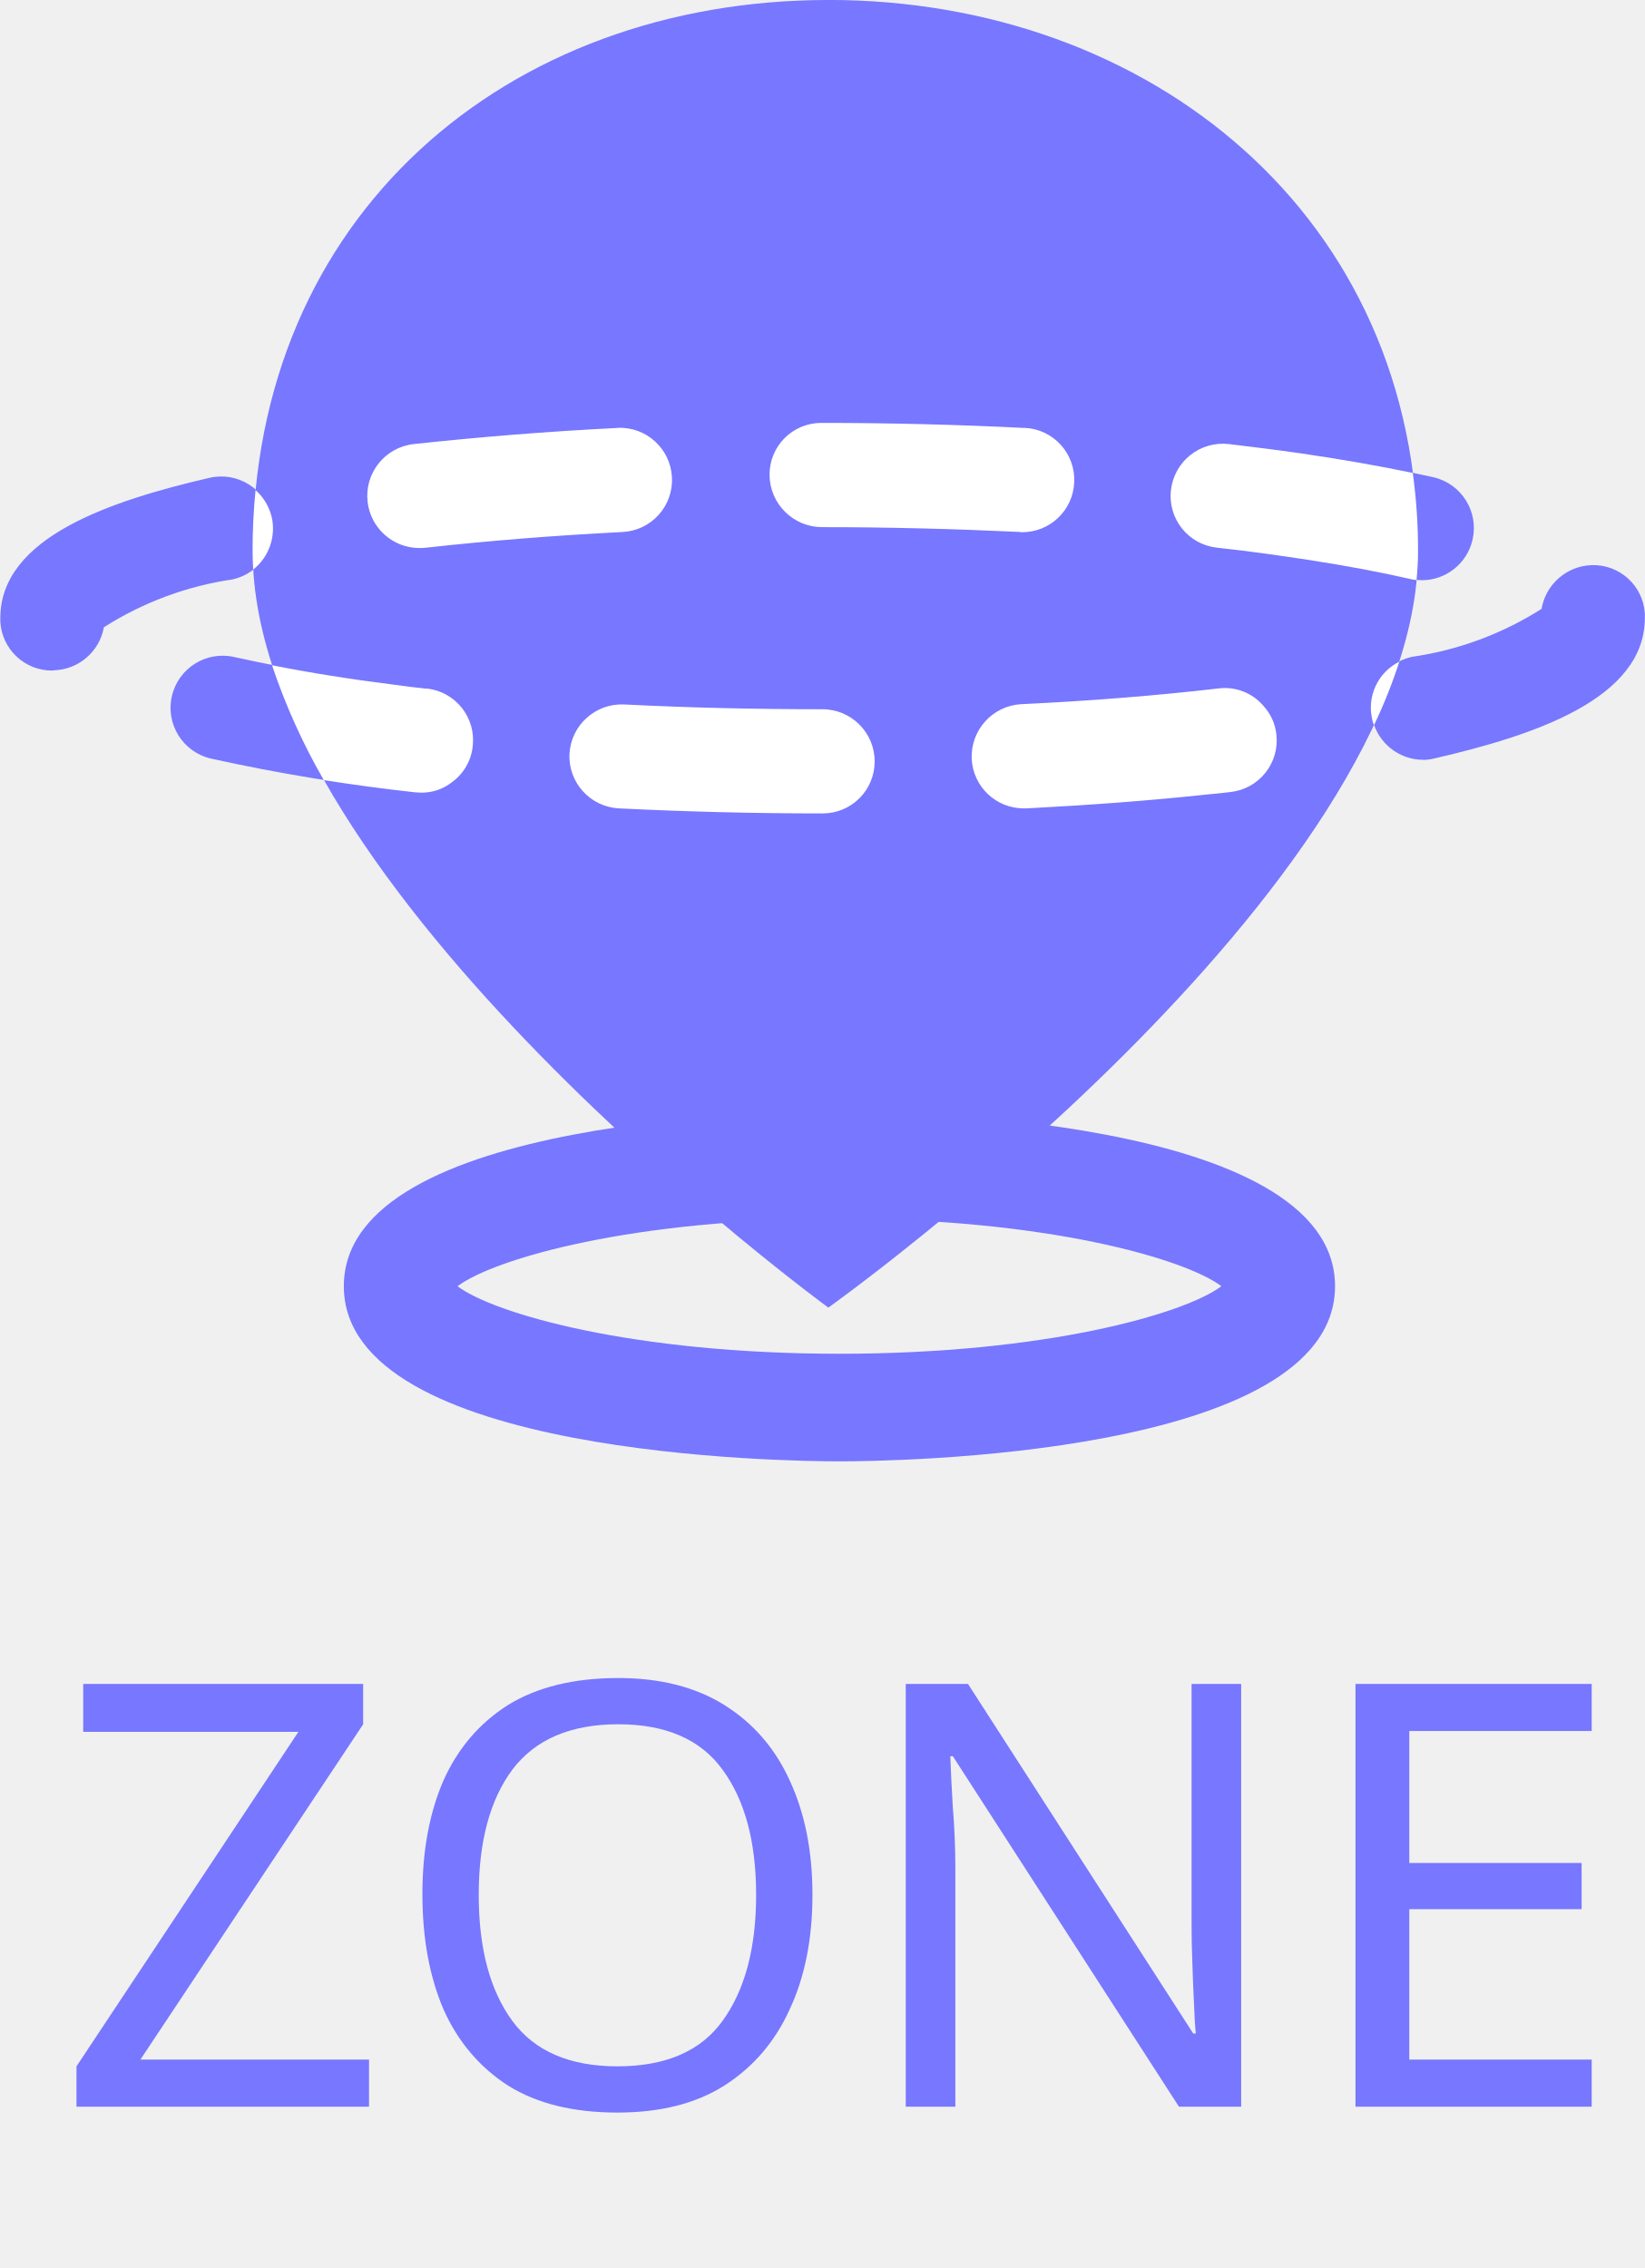
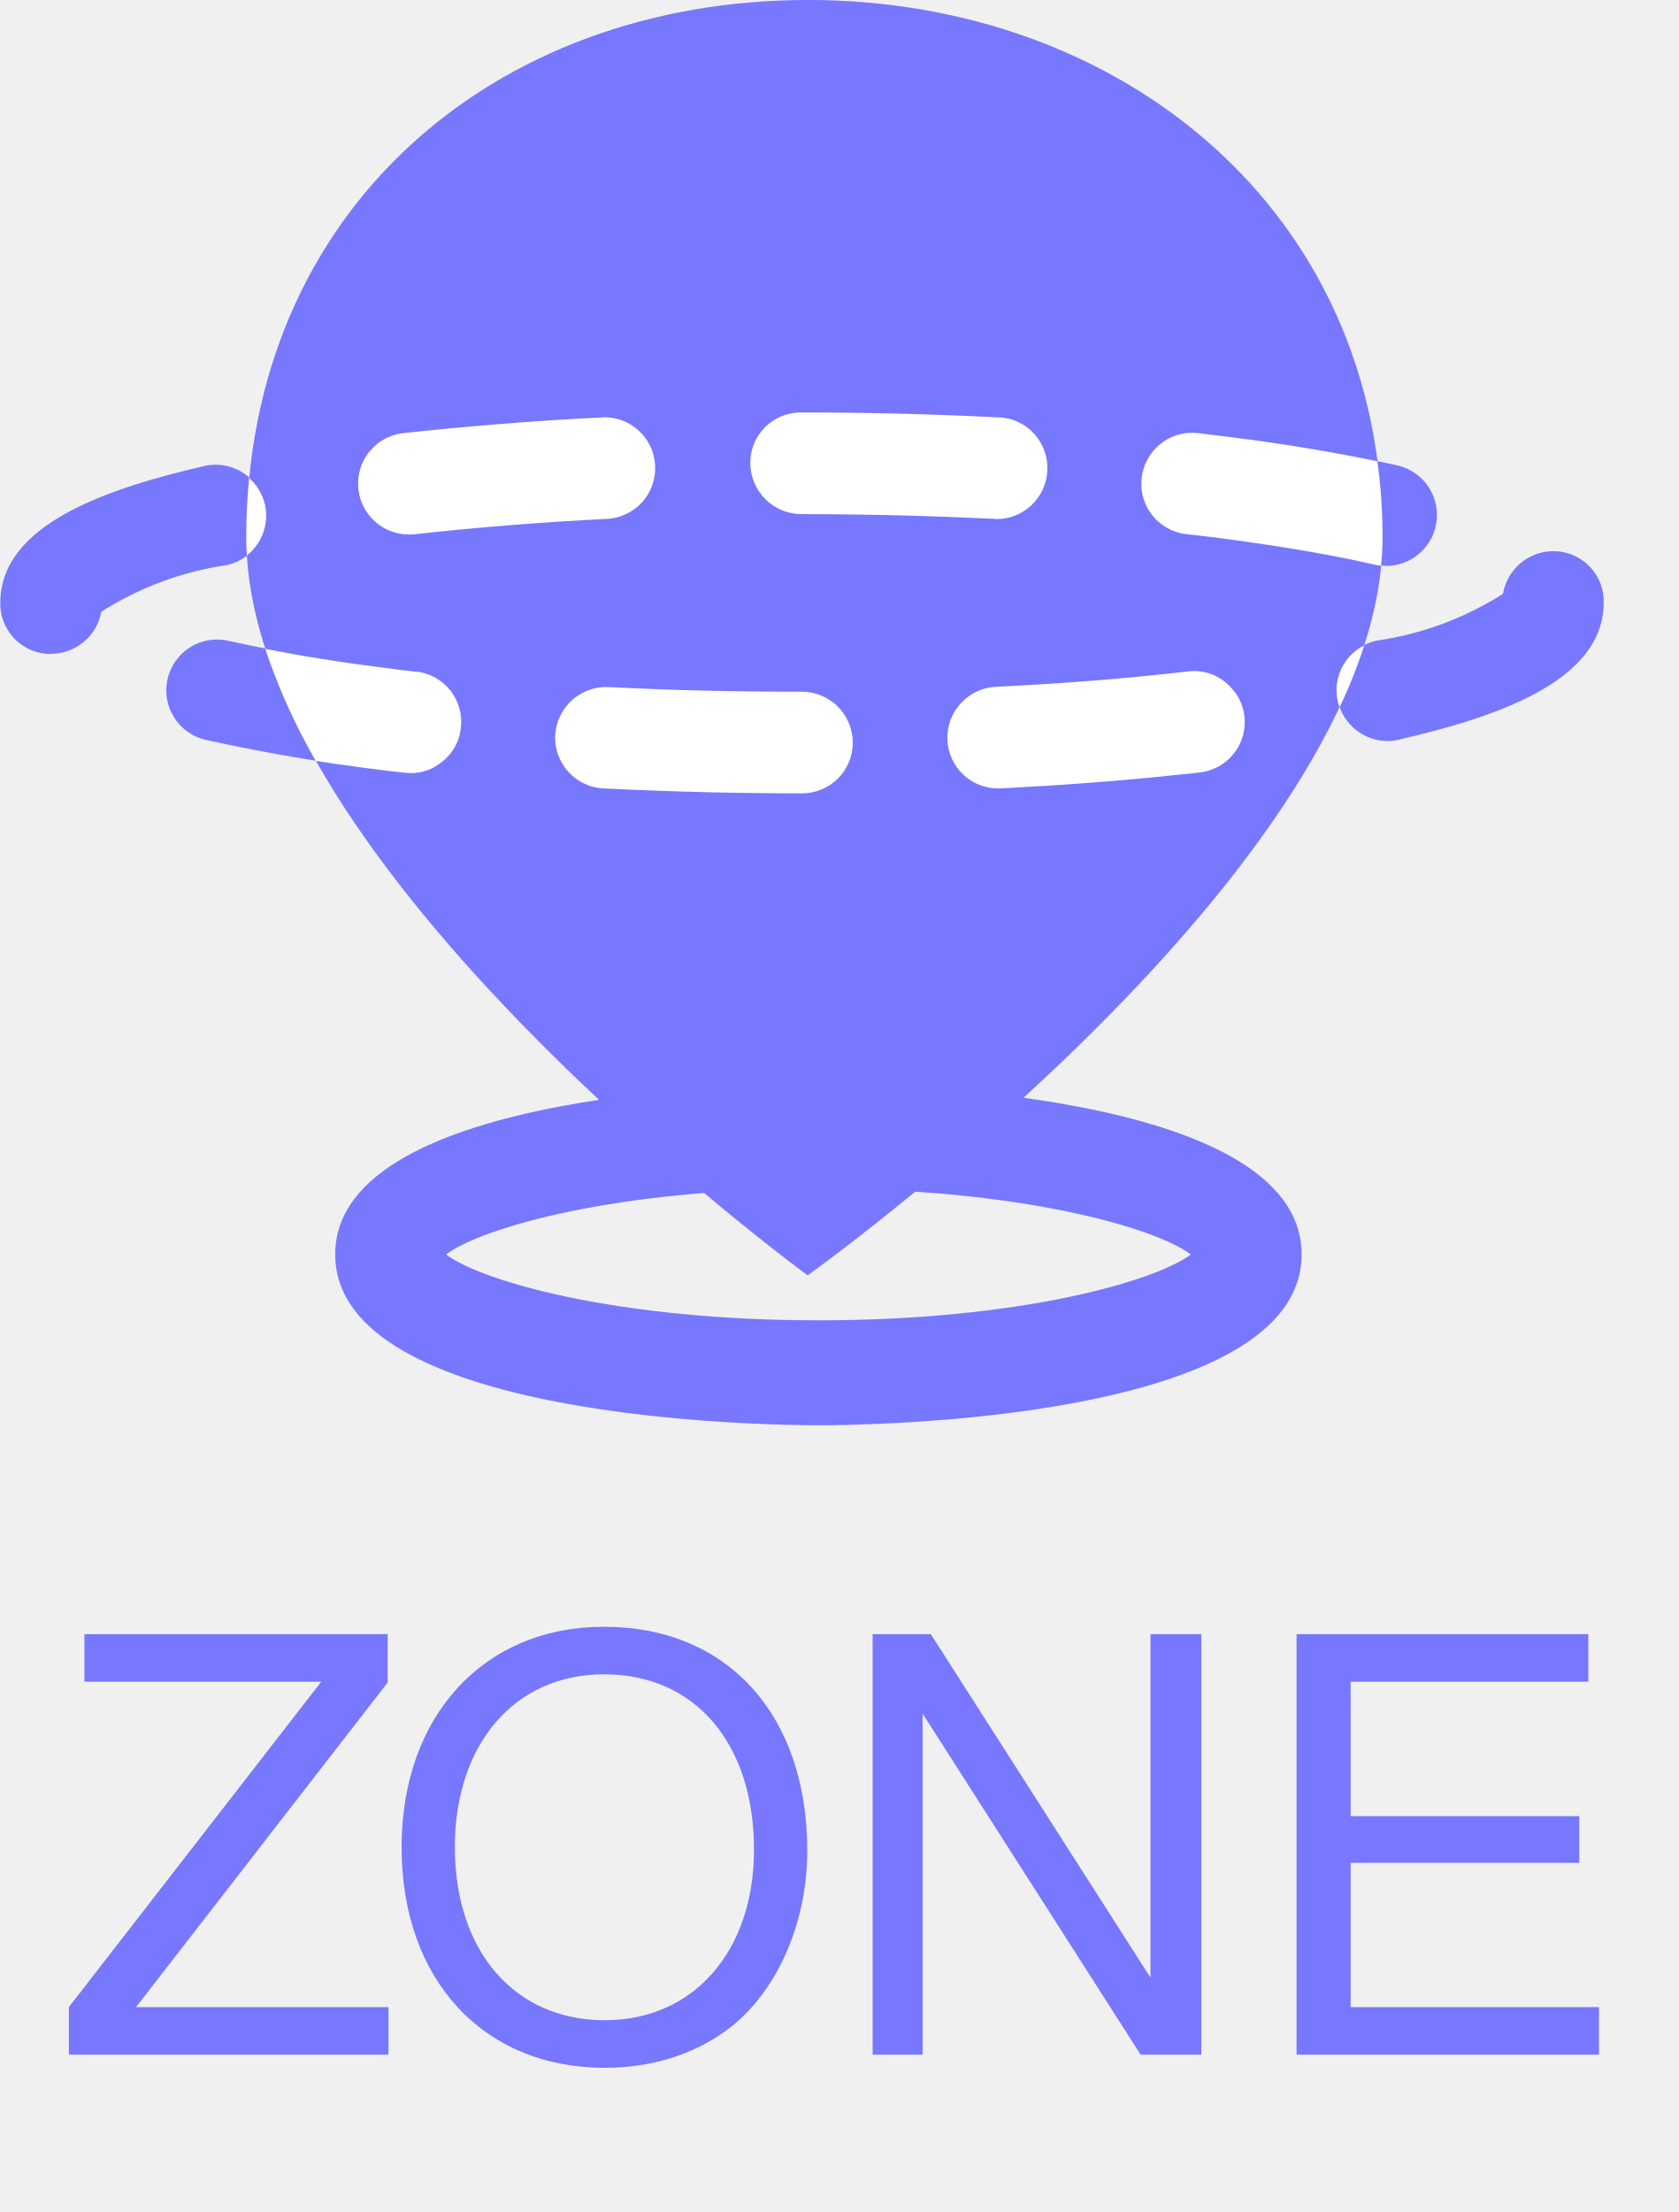
- <svg xmlns="http://www.w3.org/2000/svg" width="30.572" height="42.163" viewBox="0 0 30.572 42.163">
+ <svg xmlns="http://www.w3.org/2000/svg" width="32" height="42.163" viewBox="0 0 32 42.163">
  <g id="그룹_2089" data-name="그룹 2089" transform="translate(-149 -245.918)">
    <g id="그룹_2055" data-name="그룹 2055" transform="translate(1 -131)">
-       <text id="ZONE" transform="translate(149 416.082)" fill="#77f" font-size="11" font-family="SegoeUI, Segoe UI">
+       <text id="ZONE" transform="translate(149 416.082)" fill="#77f" font-size="11" font-family="Helvetica">
        <tspan x="0" y="0">ZONE</tspan>
      </text>
      <g id="그룹_2056" data-name="그룹 2056" transform="translate(509.585 -139.142)">
        <path id="패스_2733" data-name="패스 2733" d="M-340.826,559.89c-.943,0-9.212-.091-9.212-3.256s8.269-3.256,9.212-3.256,9.212.091,9.212,3.256S-339.883,559.89-340.826,559.89Zm-7.1-3.256c.683.513,3.264,1.256,7.1,1.256s6.416-.743,7.1-1.256c-.683-.513-3.264-1.256-7.1-1.256S-347.241,556.121-347.924,556.634Z" transform="translate(-5.156 -16.663)" fill="#77f" />
        <path id="패스_2734" data-name="패스 2734" d="M-341.585,539.924a48.591,48.591,0,0,1-4.663-4.153c-3.3-3.377-5.047-6.368-5.047-8.65a8.9,8.9,0,0,1,2.787-6.735,10.1,10.1,0,0,1,6.916-2.52,10.514,10.514,0,0,1,7.058,2.531,8.756,8.756,0,0,1,2.9,6.724c0,2.281-1.794,5.276-5.187,8.661A49.219,49.219,0,0,1-341.585,539.924Z" transform="translate(-4.595 -0.807)" fill="#77f" />
        <path id="패스_2735" data-name="패스 2735" d="M-342.4,518.06a9.1,9.1,0,0,0-6.237,2.254,7.926,7.926,0,0,0-2.466,6c0,1.981,1.684,4.8,4.743,7.932a46.868,46.868,0,0,0,3.974,3.6,47.922,47.922,0,0,0,4.091-3.616c3.132-3.132,4.856-5.943,4.856-7.916a7.78,7.78,0,0,0-2.572-5.978,9.516,9.516,0,0,0-6.391-2.277m0-2c5.982,0,10.963,4.012,10.963,10.255S-342.4,540.369-342.4,540.369s-10.7-7.81-10.7-14.054S-348.382,516.06-342.4,516.06Z" transform="translate(-3.788 0)" fill="#77f" />
        <path id="패스_2736" data-name="패스 2736" d="M-346.291,537.524h-.008c-1.283,0-2.554-.031-3.779-.092a.97.97,0,0,1-.919-1.016.975.975,0,0,1,1.016-.919c1.193.06,2.431.09,3.682.09a.972.972,0,0,1,.973.969A.965.965,0,0,1-346.291,537.524Zm3.738-.092a.969.969,0,0,1-.967-.921.969.969,0,0,1,.919-1.016c1.288-.064,2.522-.163,3.667-.293a.965.965,0,0,1,1.072.852.969.969,0,0,1-.853,1.072c-1.186.135-2.46.237-3.789.3Zm-11.2-.3a1.094,1.094,0,0,1-.111-.006,34.522,34.522,0,0,1-3.8-.622.968.968,0,0,1-.726-1.161.968.968,0,0,1,1.161-.726,32.8,32.8,0,0,0,3.582.584.968.968,0,0,1,.853,1.072A.968.968,0,0,1-353.757,537.135Zm18.622-.605a.969.969,0,0,1-.943-.751.969.969,0,0,1,.726-1.162,6.111,6.111,0,0,0,2.417-.893.979.979,0,0,1,.928-.813.96.96,0,0,1,.992.9c0,.017,0,.064,0,.081,0,1.513-2.086,2.19-3.9,2.61A.963.963,0,0,1-335.135,536.529Zm-25.482-1.659a.962.962,0,0,1-.966-.91c0-.017,0-.049,0-.066,0-1.511,2.077-2.186,3.887-2.607a.97.97,0,0,1,1.163.725.968.968,0,0,1-.725,1.162,6.1,6.1,0,0,0-2.4.891.973.973,0,0,1-.928.8Zm25.453-1.681a.986.986,0,0,1-.217-.025,32.858,32.858,0,0,0-3.583-.582.968.968,0,0,1-.853-1.072.966.966,0,0,1,1.072-.853,34.685,34.685,0,0,1,3.8.619.969.969,0,0,1,.727,1.161A.969.969,0,0,1-335.164,533.189Zm-18.626-.6a.969.969,0,0,1-.961-.859.969.969,0,0,1,.852-1.073c1.184-.135,2.459-.237,3.789-.3a.965.965,0,0,1,1.016.919.969.969,0,0,1-.919,1.016c-1.29.064-2.523.164-3.666.294A.944.944,0,0,1-353.791,532.594Zm11.208-.3h-.049c-1.188-.059-2.422-.089-3.667-.089a.979.979,0,0,1-.981-.969.958.958,0,0,1,.957-.969h.024c1.276,0,2.543.03,3.763.091a.969.969,0,0,1,.919,1.016A.969.969,0,0,1-342.583,532.292Z" transform="translate(0 -6.342)" fill="#77f" />
        <path id="패스_2737" data-name="패스 2737" d="M-342.512,535.585c-1.251,0-2.491-.028-3.681-.089a.974.974,0,0,0-1.018.919.97.97,0,0,0,.919,1.013c1.229.061,2.5.094,3.78.094h.011a.965.965,0,0,0,.963-.969A.971.971,0,0,0-342.512,535.585Zm8.441.471a.927.927,0,0,0-.244-.537.939.939,0,0,0-.83-.321c-1.146.133-2.38.232-3.67.293a.975.975,0,0,0-.919,1.018.967.967,0,0,0,.969.919h.05c1.173-.061,2.3-.144,3.371-.26.144-.011.282-.028.421-.044A.965.965,0,0,0-334.071,536.055Zm-15.791-.852c-.2-.022-.393-.044-.587-.072q-1.254-.158-2.291-.365a11.729,11.729,0,0,0,.963,2.136c.537.083,1.1.161,1.7.227.039,0,.072.006.111.006a.911.911,0,0,0,.57-.194.948.948,0,0,0,.387-.67A.965.965,0,0,0-349.862,535.2Zm17.573.576a.35.35,0,0,0,.033.1,9.5,9.5,0,0,0,.47-1.179A.954.954,0,0,0-332.289,535.778Zm-20.457-3.769a.977.977,0,0,0-.3-.5,11.114,11.114,0,0,0-.055,1.146c0,.111.006.221.011.332A.974.974,0,0,0-352.746,532.009Zm21.21-.819c-.637-.133-1.334-.255-2.087-.365-.426-.061-.869-.116-1.334-.172a.971.971,0,0,0-1.074.858.965.965,0,0,0,.852,1.068c.614.066,1.19.149,1.732.232.675.105,1.3.221,1.854.349a1,1,0,0,0,.127.022c.017-.177.028-.354.028-.526A10.52,10.52,0,0,0-331.536,531.19Zm-14.784-.836c-1.334.066-2.607.172-3.791.3a.97.97,0,0,0-.852,1.074.969.969,0,0,0,.963.858.785.785,0,0,0,.111-.005c1.14-.127,2.375-.227,3.664-.293a.967.967,0,0,0,.919-1.018A.969.969,0,0,0-346.32,530.354Zm7.572,0c-1.218-.061-2.485-.094-3.764-.094h-.022a.96.96,0,0,0-.958.969.979.979,0,0,0,.98.969c1.245,0,2.48.033,3.67.089a.154.154,0,0,0,.05.005.967.967,0,0,0,.963-.924A.966.966,0,0,0-338.748,530.354Z" transform="translate(-3.789 -6.34)" fill="#fff" />
      </g>
    </g>
  </g>
</svg>
